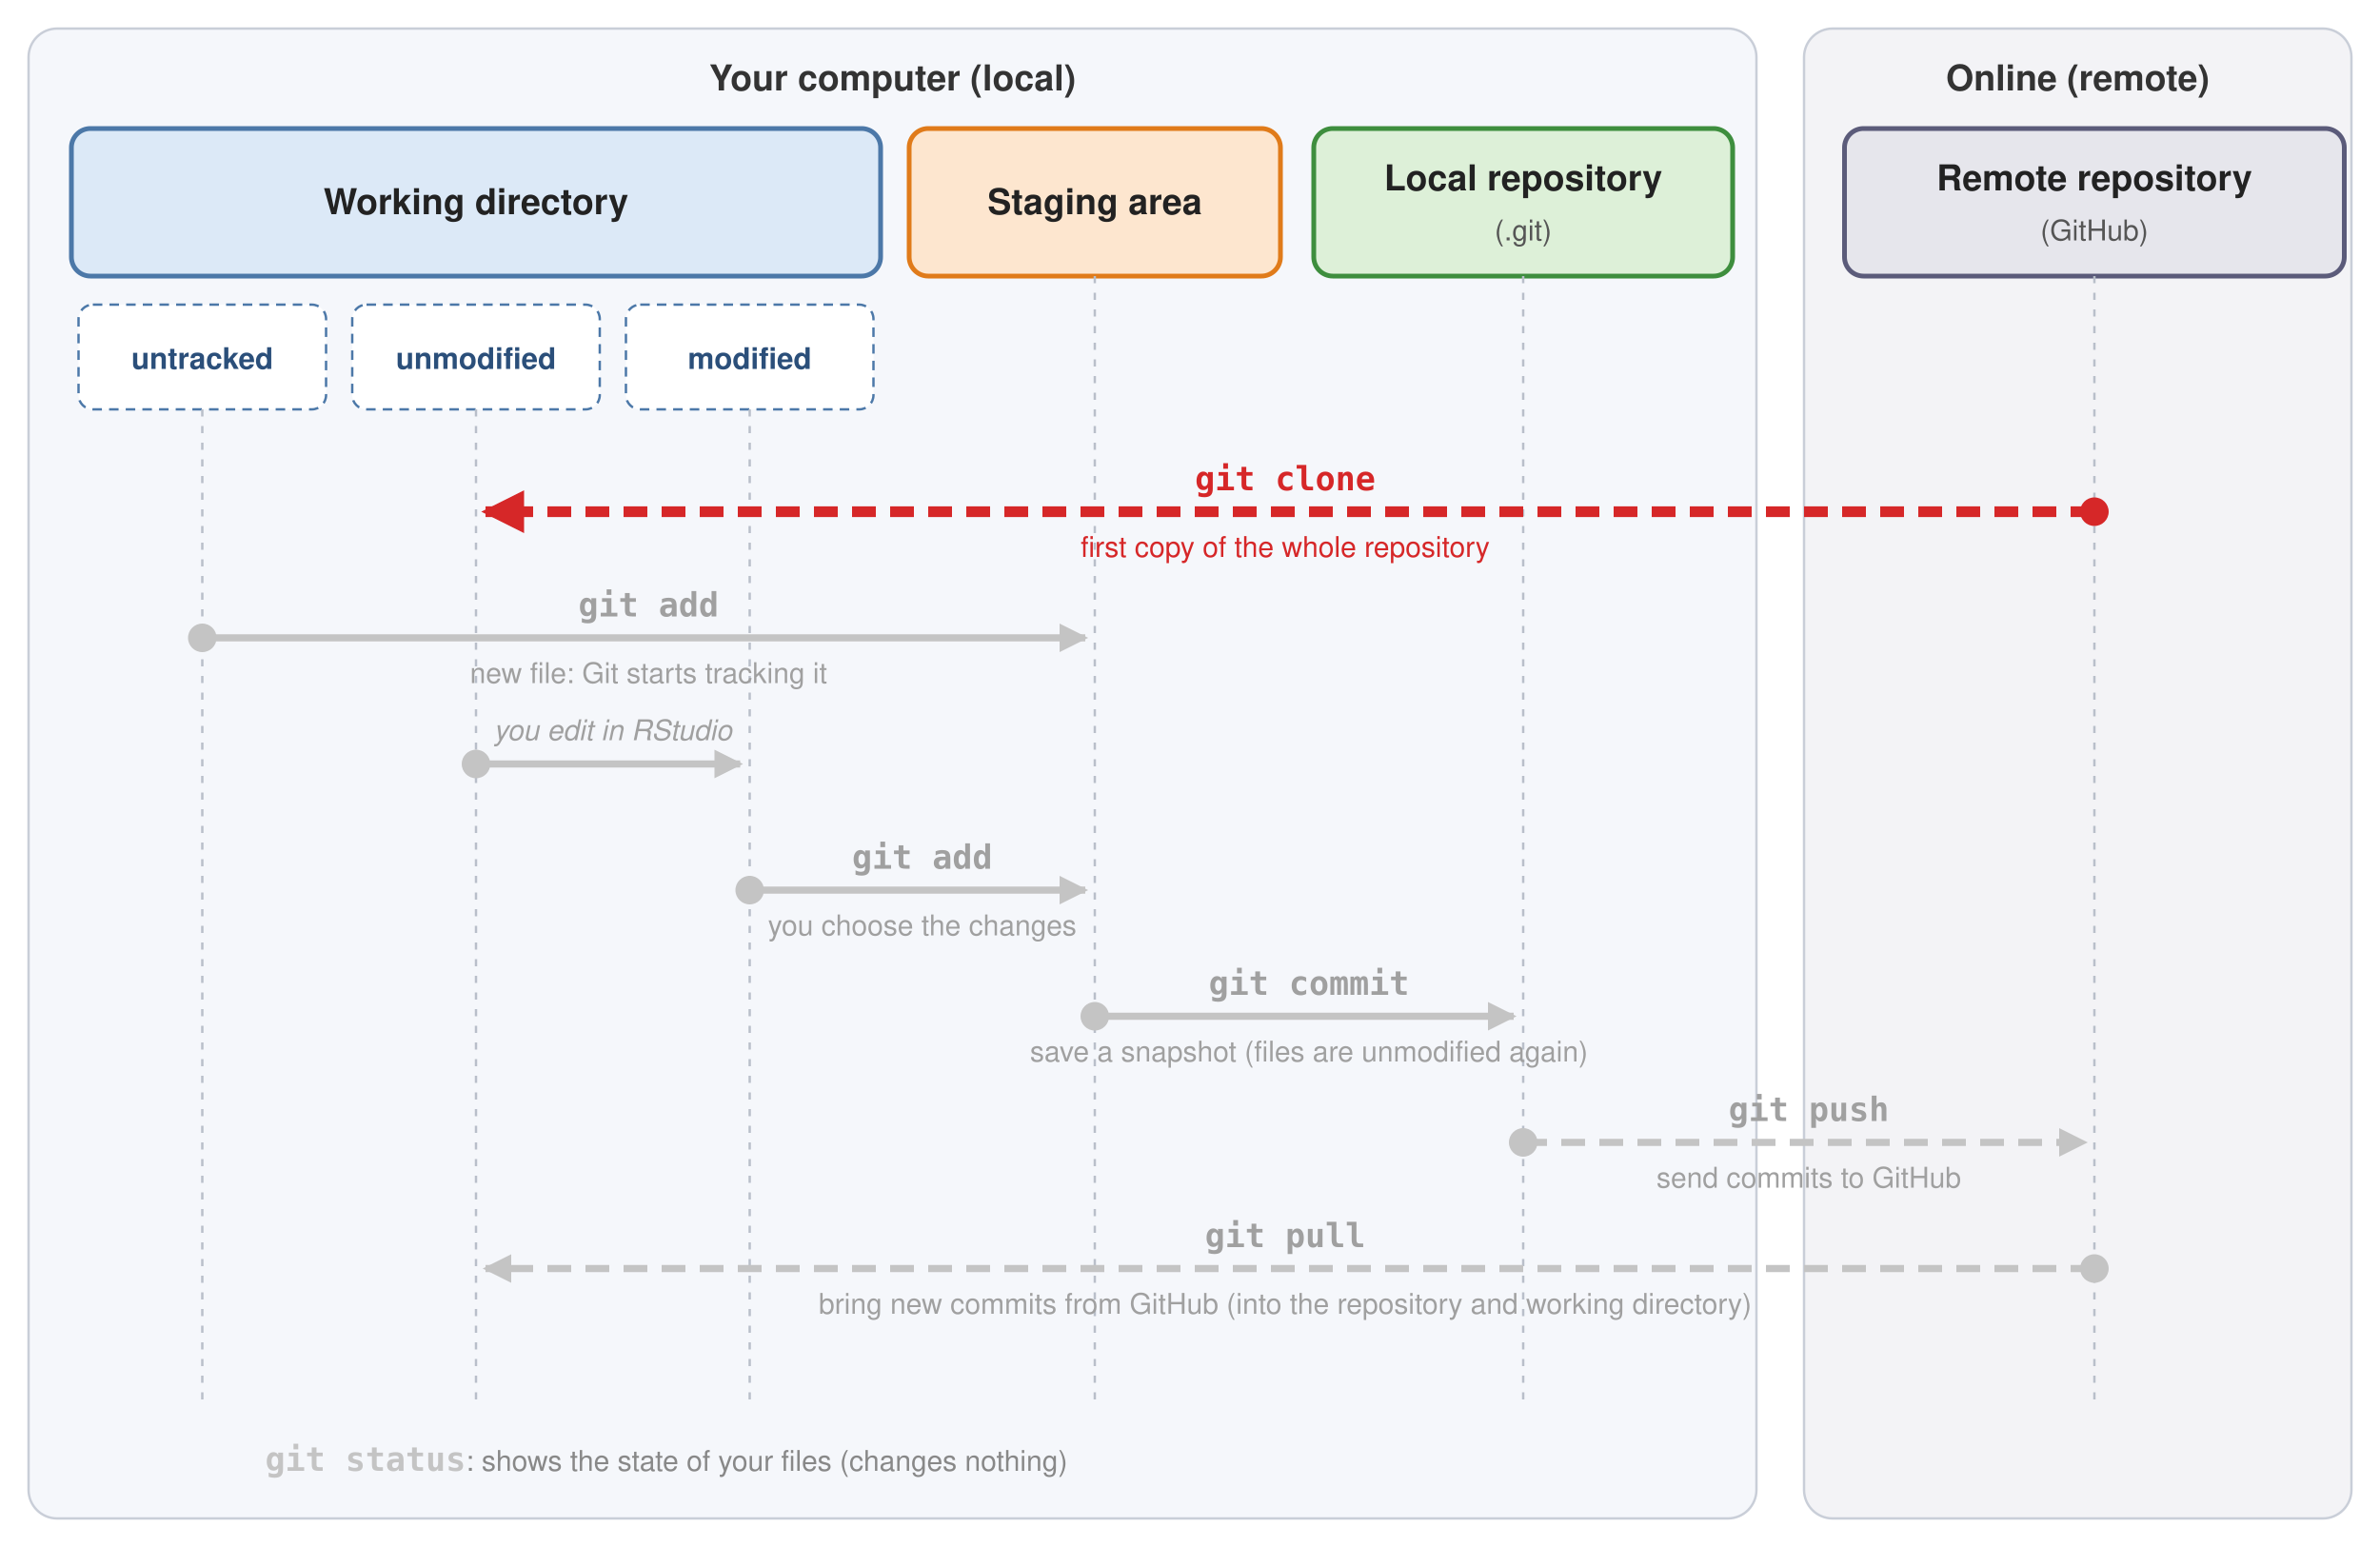
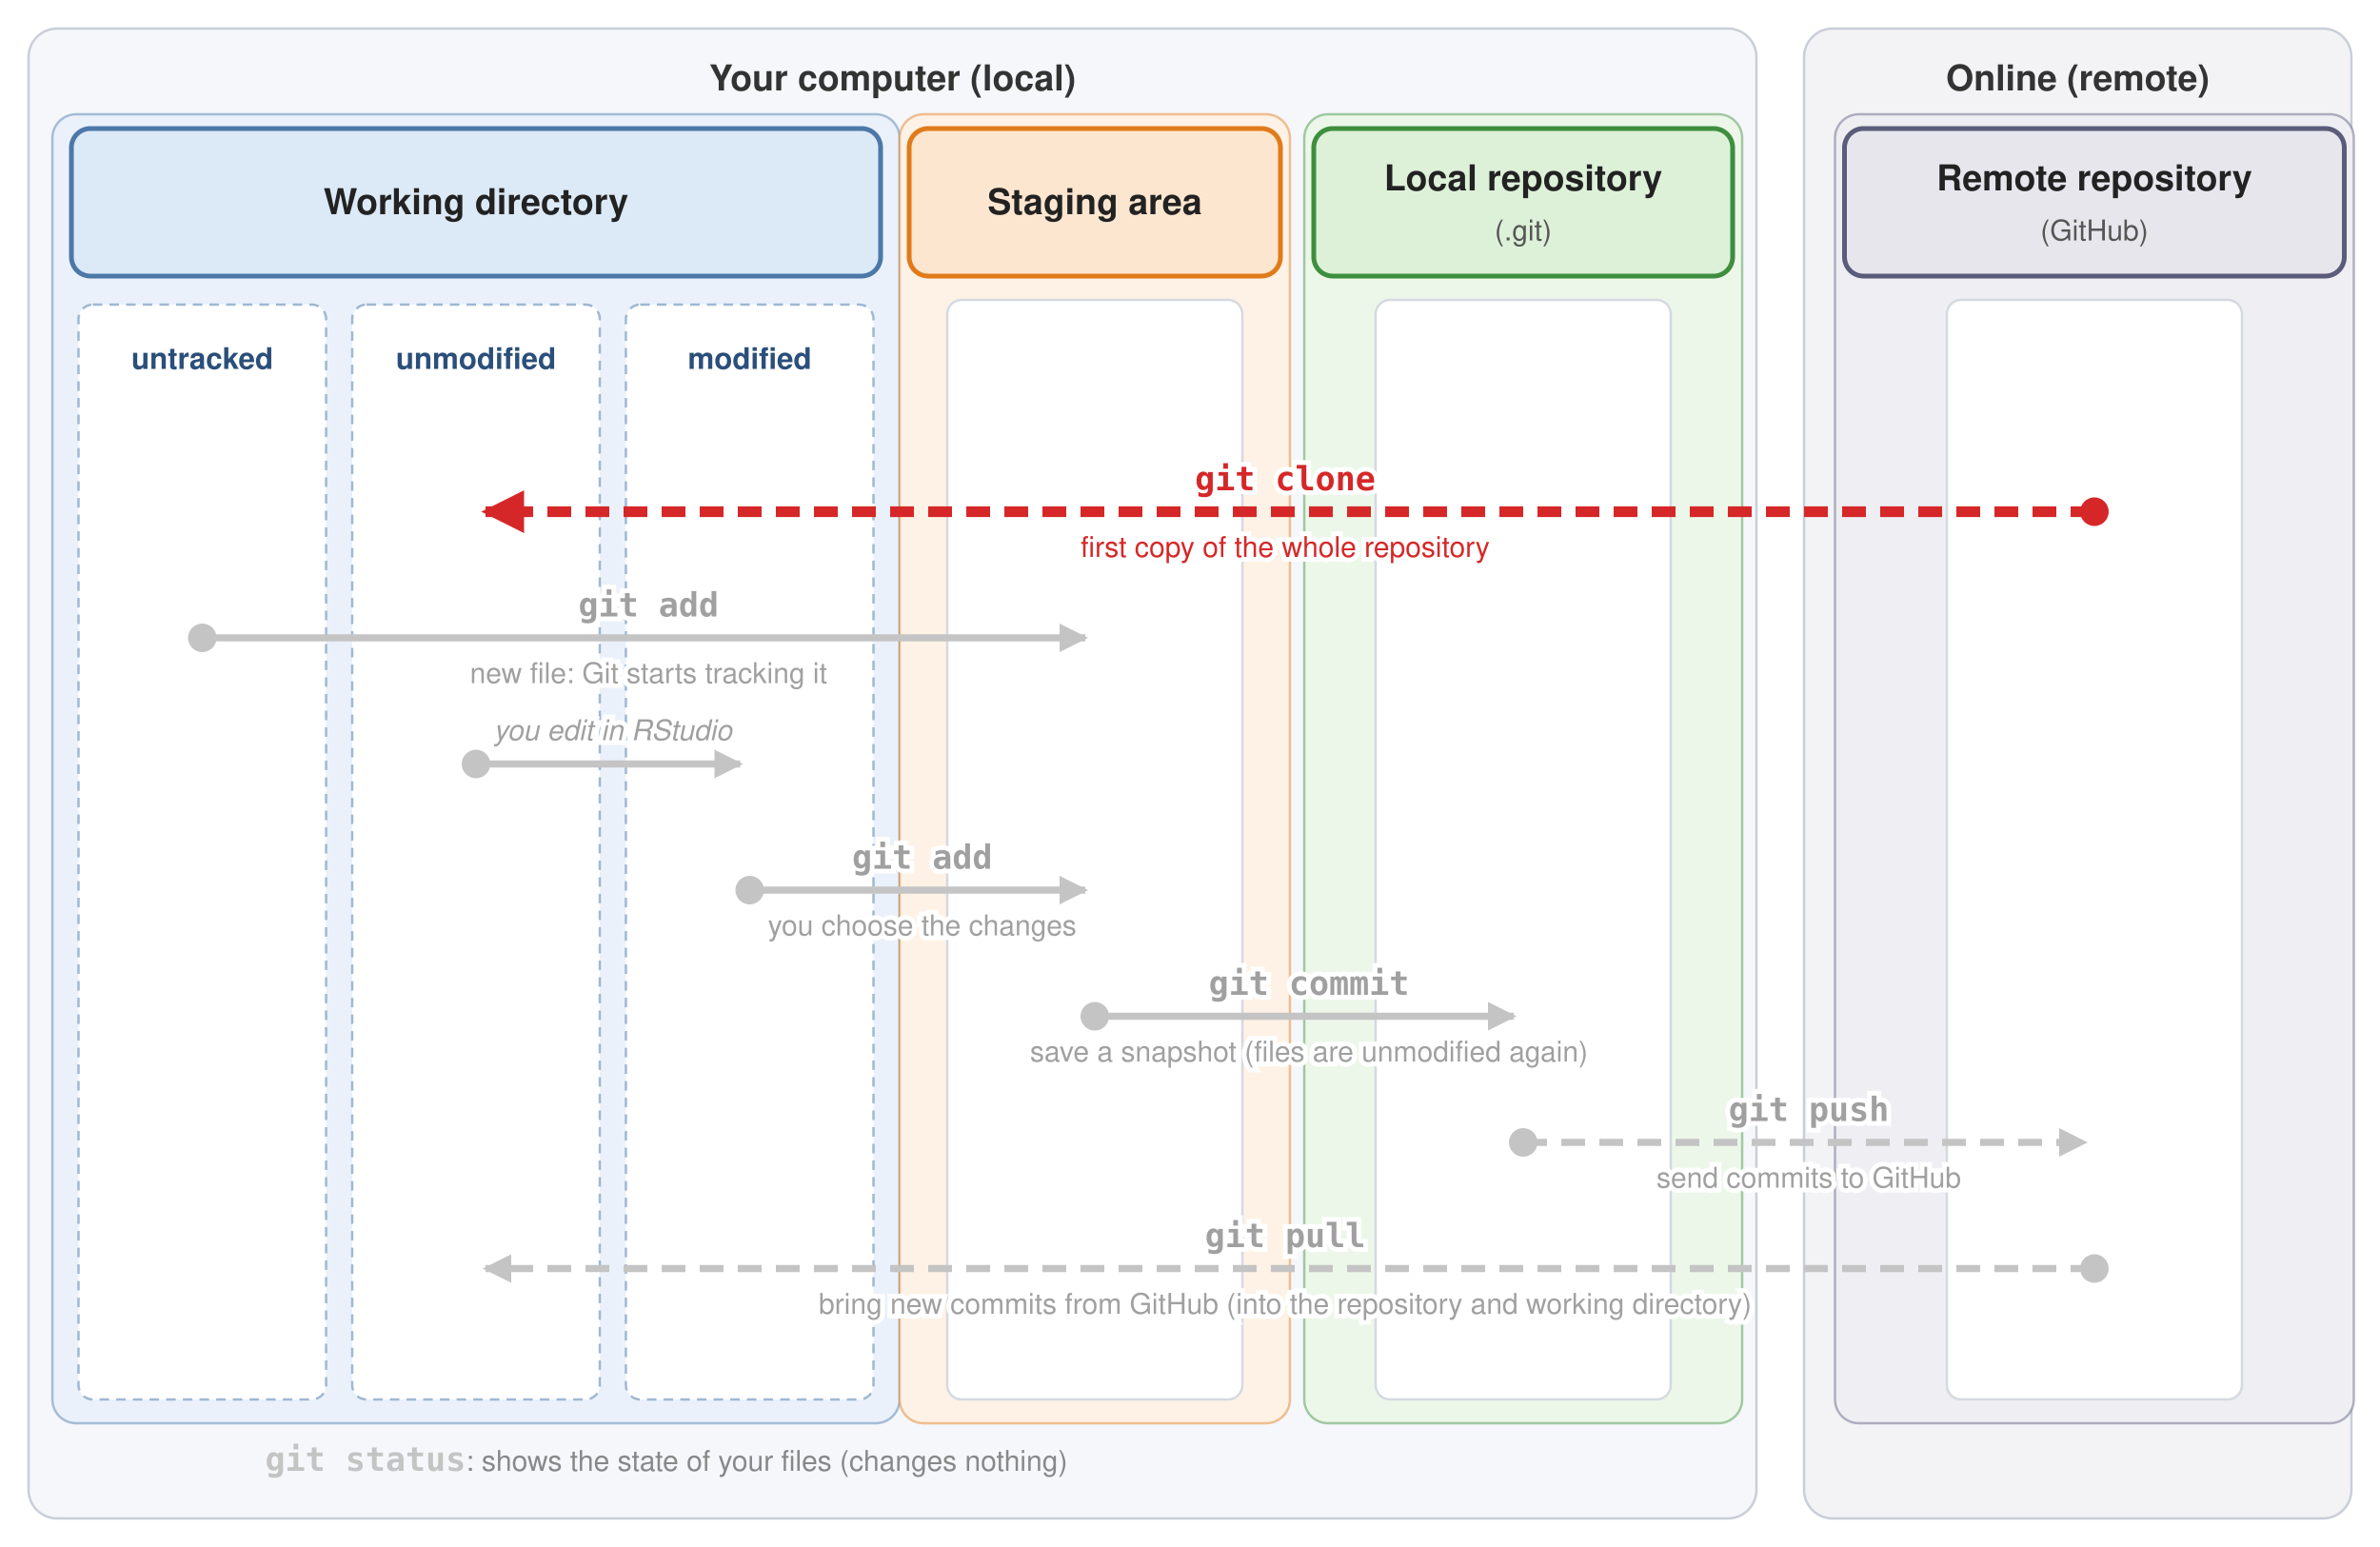
<svg xmlns="http://www.w3.org/2000/svg" width="1000" height="650" viewBox="0 0 1000 650" font-family="Segoe UI, Helvetica, Arial, sans-serif">
  <defs>
    <marker id="mr" viewBox="0 0 10 10" refX="9" refY="5" markerWidth="4" markerHeight="4" orient="auto">
      <path d="M0,0 L10,5 L0,10 z" fill="#D62728" />
    </marker>
    <marker id="ms" viewBox="0 0 10 10" refX="9" refY="5" markerWidth="4" markerHeight="4" orient="auto">
      <path d="M0,0 L10,5 L0,10 z" fill="#C4C4C4" />
    </marker>
    <marker id="mc" viewBox="0 0 10 10" refX="9" refY="5" markerWidth="4" markerHeight="4" orient="auto">
      <path d="M0,0 L10,5 L0,10 z" fill="#333333" />
    </marker>
  </defs>
  <rect width="1000" height="650" fill="white" />
  <rect x="12" y="12" width="726" height="626" rx="12" fill="#F5F7FB" stroke="#C9CED8" />
  <text x="375" y="38" text-anchor="middle" font-size="15" font-weight="600" fill="#333">Your computer (local)</text>
  <rect x="758" y="12" width="230" height="626" rx="12" fill="#F3F3F6" stroke="#C9CED8" />
  <text x="873" y="38" text-anchor="middle" font-size="15" font-weight="600" fill="#333">Online (remote)</text>
+   <rect x="22" y="48" width="356" height="550" rx="10" fill="#EAF1FA" stroke="#4C78A8" stroke-opacity="0.45" />
+   <rect x="378" y="48" width="164" height="550" rx="10" fill="#FEF2E6" stroke="#E07B1A" stroke-opacity="0.45" />
+   <rect x="548" y="48" width="184" height="550" rx="10" fill="#ECF7E9" stroke="#3E8E3E" stroke-opacity="0.45" />
+   <rect x="771" y="48" width="218" height="550" rx="10" fill="#EEEEF3" stroke="#5B5B7A" stroke-opacity="0.45" />
+   <rect x="398" y="126" width="124" height="462" rx="6" fill="white" stroke="#D5D9E0" />
+   <rect x="578" y="126" width="124" height="462" rx="6" fill="white" stroke="#D5D9E0" />
+   <rect x="818" y="126" width="124" height="462" rx="6" fill="white" stroke="#D5D9E0" />
+   <rect x="33" y="128" width="104" height="460" rx="6" fill="white" stroke="#4C78A8" stroke-opacity="0.5" stroke-dasharray="4 3" />
+   <rect x="148" y="128" width="104" height="460" rx="6" fill="white" stroke="#4C78A8" stroke-opacity="0.5" stroke-dasharray="4 3" />
+   <rect x="263" y="128" width="104" height="460" rx="6" fill="white" stroke="#4C78A8" stroke-opacity="0.5" stroke-dasharray="4 3" />
  <rect x="30" y="54" width="340" height="62" rx="8" fill="#DCE9F7" stroke="#4C78A8" stroke-width="2" />
  <text x="200.0" y="90" text-anchor="middle" font-size="15" font-weight="700" fill="#222">Working directory</text>
  <rect x="382" y="54" width="156" height="62" rx="8" fill="#FDE6CF" stroke="#E07B1A" stroke-width="2" />
  <text x="460.0" y="90" text-anchor="middle" font-size="15" font-weight="700" fill="#222">Staging area</text>
  <rect x="552" y="54" width="176" height="62" rx="8" fill="#DDF0D8" stroke="#3E8E3E" stroke-width="2" />
  <text x="640.0" y="80" text-anchor="middle" font-size="15" font-weight="700" fill="#222">Local repository</text>
  <text x="640.0" y="101" text-anchor="middle" font-size="12" fill="#555">(.git)</text>
  <rect x="775" y="54" width="210" height="62" rx="8" fill="#E6E6EC" stroke="#5B5B7A" stroke-width="2" />
  <text x="880.0" y="80" text-anchor="middle" font-size="15" font-weight="700" fill="#222">Remote repository</text>
  <text x="880.0" y="101" text-anchor="middle" font-size="12" fill="#555">(GitHub)</text>
-   <rect x="33" y="128" width="104" height="44" rx="6" fill="white" stroke="#4C78A8" stroke-dasharray="4 3" />
  <text x="85" y="155" text-anchor="middle" font-size="12.5" font-weight="600" fill="#2b4f7a">untracked</text>
-   <rect x="148" y="128" width="104" height="44" rx="6" fill="white" stroke="#4C78A8" stroke-dasharray="4 3" />
  <text x="200" y="155" text-anchor="middle" font-size="12.5" font-weight="600" fill="#2b4f7a">unmodified</text>
-   <rect x="263" y="128" width="104" height="44" rx="6" fill="white" stroke="#4C78A8" stroke-dasharray="4 3" />
  <text x="315" y="155" text-anchor="middle" font-size="12.5" font-weight="600" fill="#2b4f7a">modified</text>
-   <line x1="85" y1="172" x2="85" y2="590" stroke="#B9BFCA" stroke-dasharray="3 4" />
-   <line x1="200" y1="172" x2="200" y2="590" stroke="#B9BFCA" stroke-dasharray="3 4" />
-   <line x1="315" y1="172" x2="315" y2="590" stroke="#B9BFCA" stroke-dasharray="3 4" />
-   <line x1="460" y1="116" x2="460" y2="590" stroke="#B9BFCA" stroke-dasharray="3 4" />
-   <line x1="640" y1="116" x2="640" y2="590" stroke="#B9BFCA" stroke-dasharray="3 4" />
-   <line x1="880" y1="116" x2="880" y2="590" stroke="#B9BFCA" stroke-dasharray="3 4" />
  <text x="280" y="618" text-anchor="middle" font-size="14" font-weight="700" font-family="Consolas, monospace" fill="#C4C4C4">git status<tspan font-family="Segoe UI, Helvetica, Arial, sans-serif" font-weight="400" font-size="12" fill="#888"> : shows the state of your files (changes nothing)</tspan>
  </text>
  <circle cx="880" cy="215" r="6" fill="#D62728" />
  <line x1="880" y1="215" x2="204" y2="215" stroke="#D62728" stroke-width="4.5" stroke-dasharray="10 6" marker-end="url(#mr)" />
-   <text x="540.0" y="206" text-anchor="middle" font-size="14" font-weight="700" font-family="Consolas, monospace" fill="#D62728">git clone</text>
-   <text x="540.0" y="234" text-anchor="middle" font-size="12" fill="#D62728">first copy of the whole repository</text>
+   <text x="540.0" y="206" text-anchor="middle" font-size="14" font-weight="700" font-family="Consolas, monospace" stroke="white" stroke-width="4" paint-order="stroke" fill="#D62728">git clone</text>
+   <text x="540.0" y="234" text-anchor="middle" font-size="12" stroke="white" stroke-width="4" paint-order="stroke" fill="#D62728">first copy of the whole repository</text>
  <circle cx="85" cy="268" r="6" fill="#C4C4C4" />
  <line x1="85" y1="268" x2="456" y2="268" stroke="#C4C4C4" stroke-width="3" marker-end="url(#ms)" />
-   <text x="272.5" y="259" text-anchor="middle" font-size="14" font-weight="700" font-family="Consolas, monospace" fill="#A0A0A0">git add</text>
-   <text x="272.5" y="287" text-anchor="middle" font-size="12" fill="#A0A0A0">new file: Git starts tracking it</text>
+   <text x="272.5" y="259" text-anchor="middle" font-size="14" font-weight="700" font-family="Consolas, monospace" stroke="white" stroke-width="4" paint-order="stroke" fill="#A0A0A0">git add</text>
+   <text x="272.5" y="287" text-anchor="middle" font-size="12" stroke="white" stroke-width="4" paint-order="stroke" fill="#A0A0A0">new file: Git starts tracking it</text>
  <circle cx="200" cy="321" r="6" fill="#C4C4C4" />
  <line x1="200" y1="321" x2="311" y2="321" stroke="#C4C4C4" stroke-width="3" marker-end="url(#ms)" />
-   <text x="257.5" y="311" text-anchor="middle" font-size="12" fill="#A0A0A0" font-style="italic">you edit in RStudio</text>
+   <text x="257.5" y="311" text-anchor="middle" font-size="12" stroke="white" stroke-width="4" paint-order="stroke" fill="#A0A0A0" font-style="italic">you edit in RStudio</text>
  <circle cx="315" cy="374" r="6" fill="#C4C4C4" />
  <line x1="315" y1="374" x2="456" y2="374" stroke="#C4C4C4" stroke-width="3" marker-end="url(#ms)" />
-   <text x="387.5" y="365" text-anchor="middle" font-size="14" font-weight="700" font-family="Consolas, monospace" fill="#A0A0A0">git add</text>
-   <text x="387.5" y="393" text-anchor="middle" font-size="12" fill="#A0A0A0">you choose the changes</text>
+   <text x="387.5" y="365" text-anchor="middle" font-size="14" font-weight="700" font-family="Consolas, monospace" stroke="white" stroke-width="4" paint-order="stroke" fill="#A0A0A0">git add</text>
+   <text x="387.5" y="393" text-anchor="middle" font-size="12" stroke="white" stroke-width="4" paint-order="stroke" fill="#A0A0A0">you choose the changes</text>
  <circle cx="460" cy="427" r="6" fill="#C4C4C4" />
  <line x1="460" y1="427" x2="636" y2="427" stroke="#C4C4C4" stroke-width="3" marker-end="url(#ms)" />
-   <text x="550.0" y="418" text-anchor="middle" font-size="14" font-weight="700" font-family="Consolas, monospace" fill="#A0A0A0">git commit</text>
-   <text x="550.0" y="446" text-anchor="middle" font-size="12" fill="#A0A0A0">save a snapshot (files are unmodified again)</text>
+   <text x="550.0" y="418" text-anchor="middle" font-size="14" font-weight="700" font-family="Consolas, monospace" stroke="white" stroke-width="4" paint-order="stroke" fill="#A0A0A0">git commit</text>
+   <text x="550.0" y="446" text-anchor="middle" font-size="12" stroke="white" stroke-width="4" paint-order="stroke" fill="#A0A0A0">save a snapshot (files are unmodified again)</text>
  <circle cx="640" cy="480" r="6" fill="#C4C4C4" />
  <line x1="640" y1="480" x2="876" y2="480" stroke="#C4C4C4" stroke-width="3" stroke-dasharray="10 6" marker-end="url(#ms)" />
-   <text x="760.0" y="471" text-anchor="middle" font-size="14" font-weight="700" font-family="Consolas, monospace" fill="#A0A0A0">git push</text>
-   <text x="760.0" y="499" text-anchor="middle" font-size="12" fill="#A0A0A0">send commits to GitHub</text>
+   <text x="760.0" y="471" text-anchor="middle" font-size="14" font-weight="700" font-family="Consolas, monospace" stroke="white" stroke-width="4" paint-order="stroke" fill="#A0A0A0">git push</text>
+   <text x="760.0" y="499" text-anchor="middle" font-size="12" stroke="white" stroke-width="4" paint-order="stroke" fill="#A0A0A0">send commits to GitHub</text>
  <circle cx="880" cy="533" r="6" fill="#C4C4C4" />
  <line x1="880" y1="533" x2="204" y2="533" stroke="#C4C4C4" stroke-width="3" stroke-dasharray="10 6" marker-end="url(#ms)" />
-   <text x="540.0" y="524" text-anchor="middle" font-size="14" font-weight="700" font-family="Consolas, monospace" fill="#A0A0A0">git pull</text>
-   <text x="540.0" y="552" text-anchor="middle" font-size="12" fill="#A0A0A0">bring new commits from GitHub (into the repository and working directory)</text>
+   <text x="540.0" y="524" text-anchor="middle" font-size="14" font-weight="700" font-family="Consolas, monospace" stroke="white" stroke-width="4" paint-order="stroke" fill="#A0A0A0">git pull</text>
+   <text x="540.0" y="552" text-anchor="middle" font-size="12" stroke="white" stroke-width="4" paint-order="stroke" fill="#A0A0A0">bring new commits from GitHub (into the repository and working directory)</text>
</svg>
